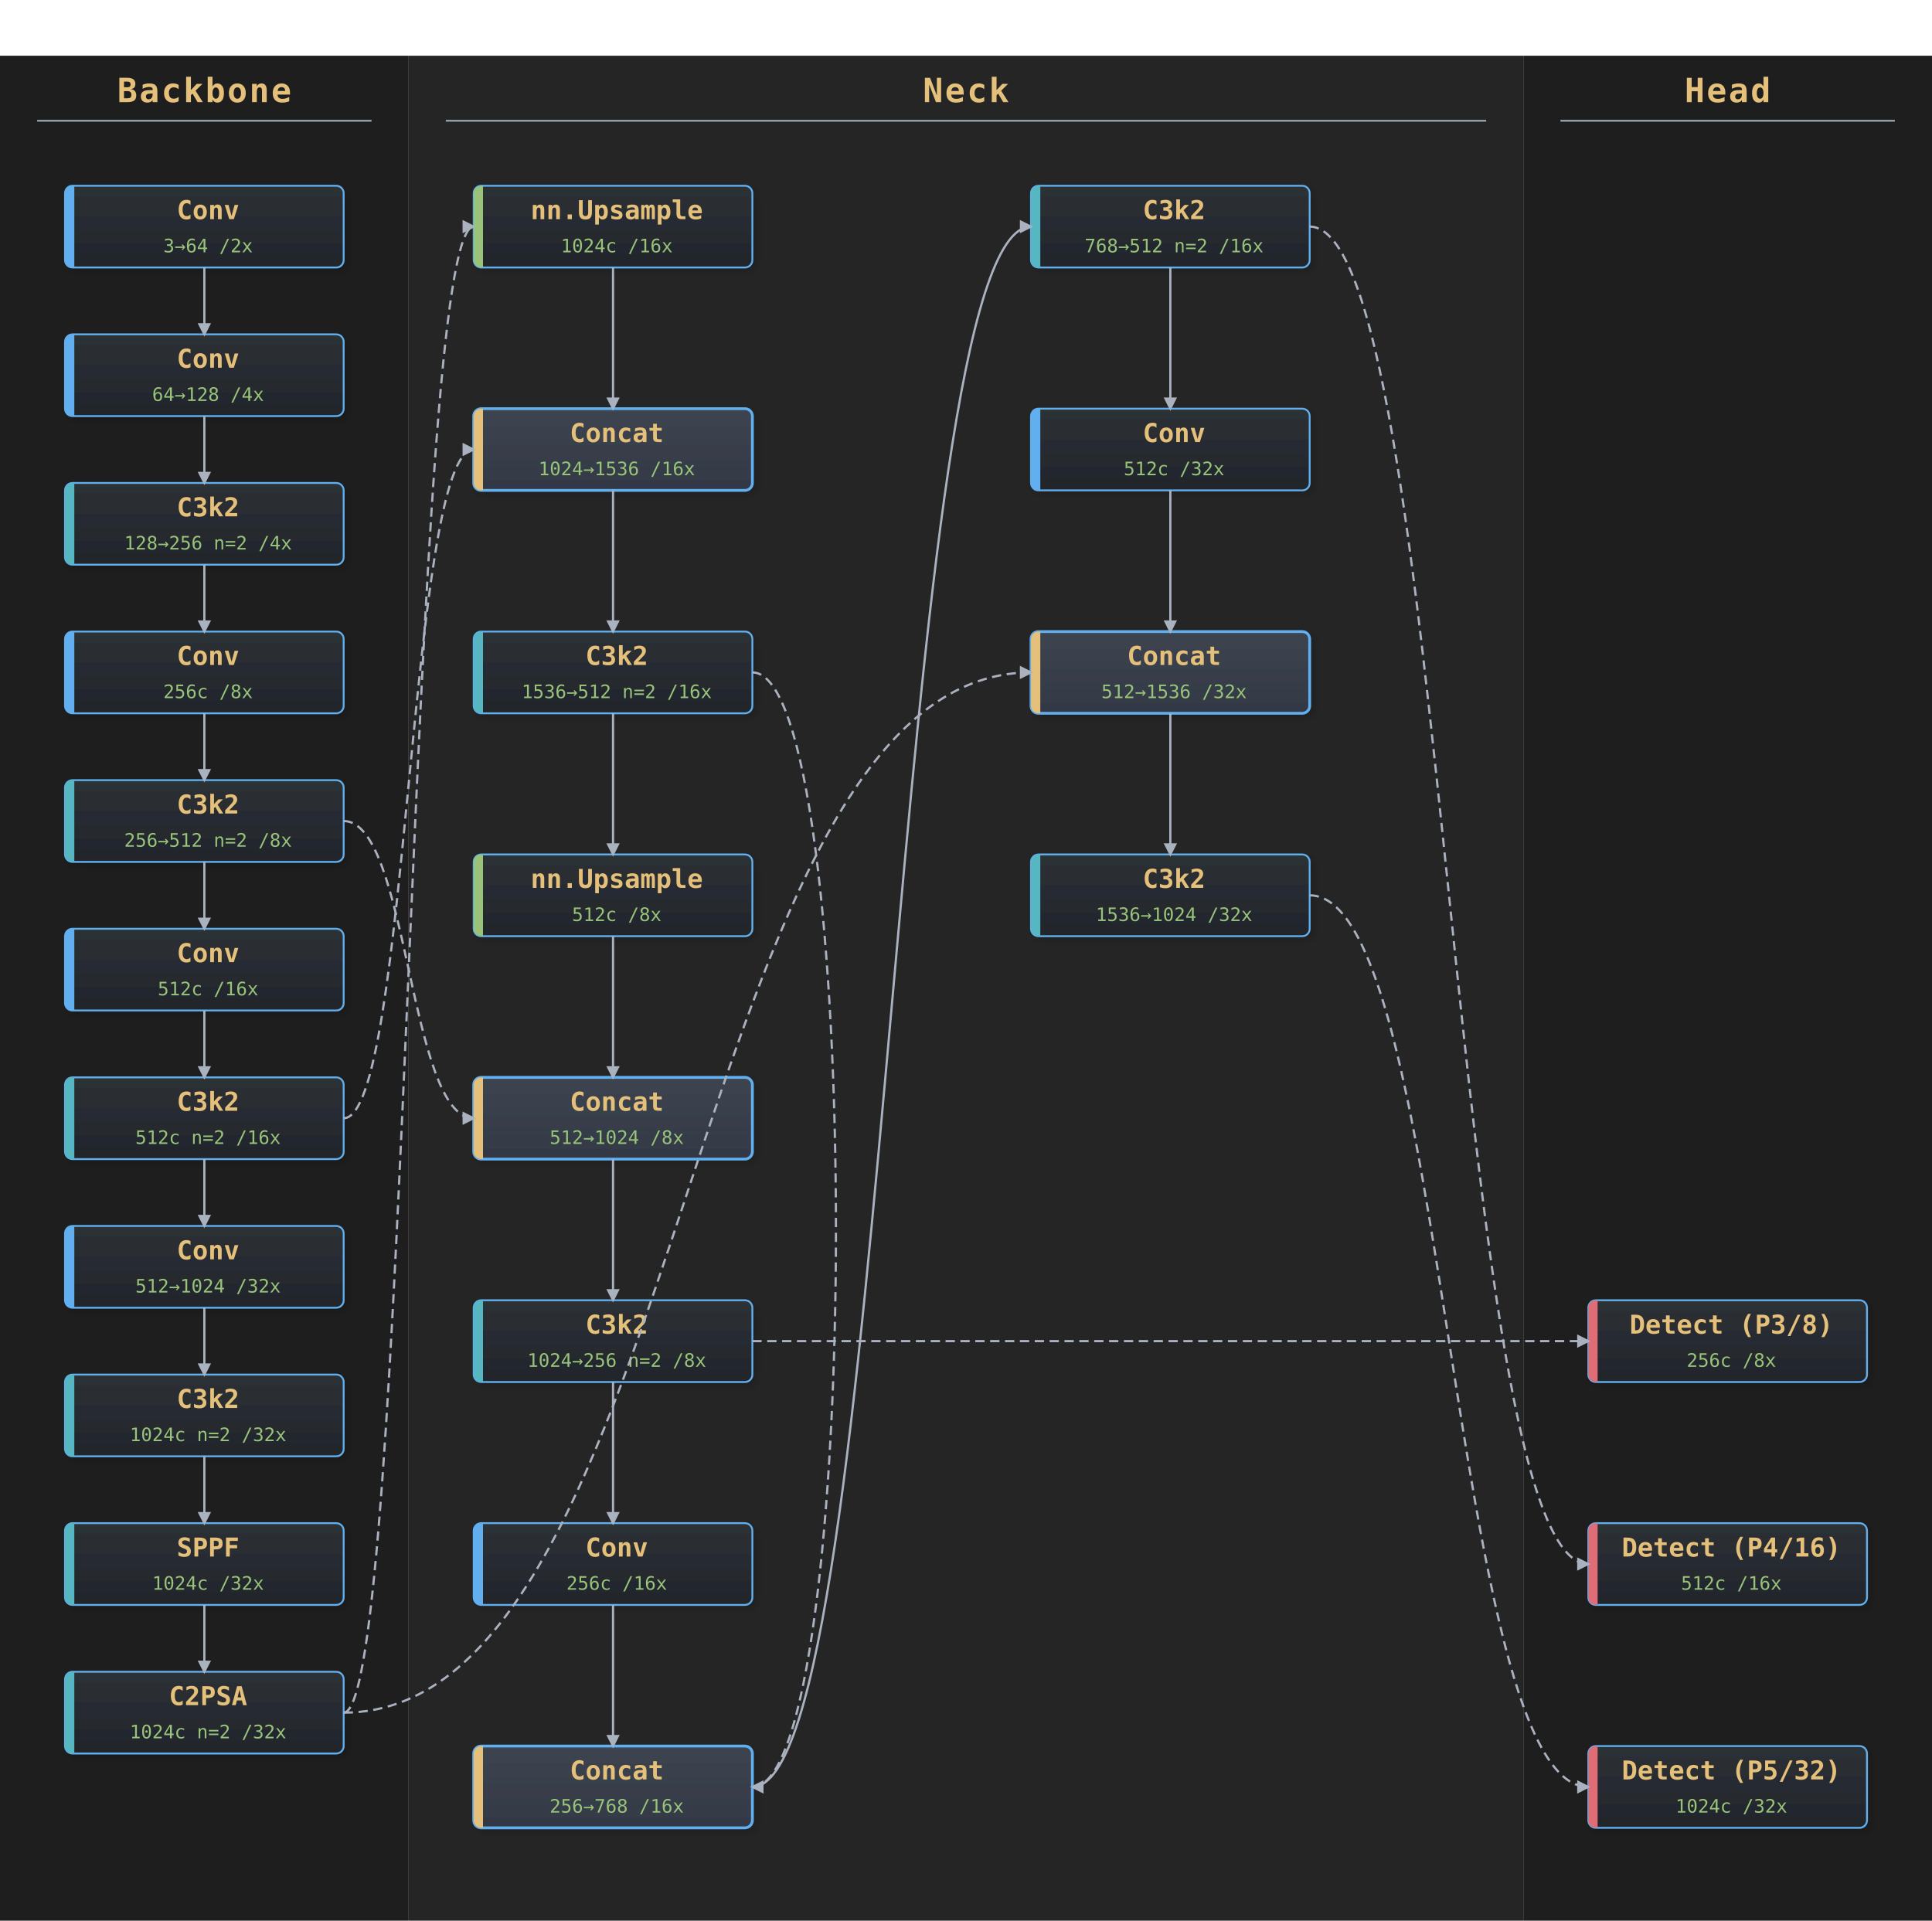
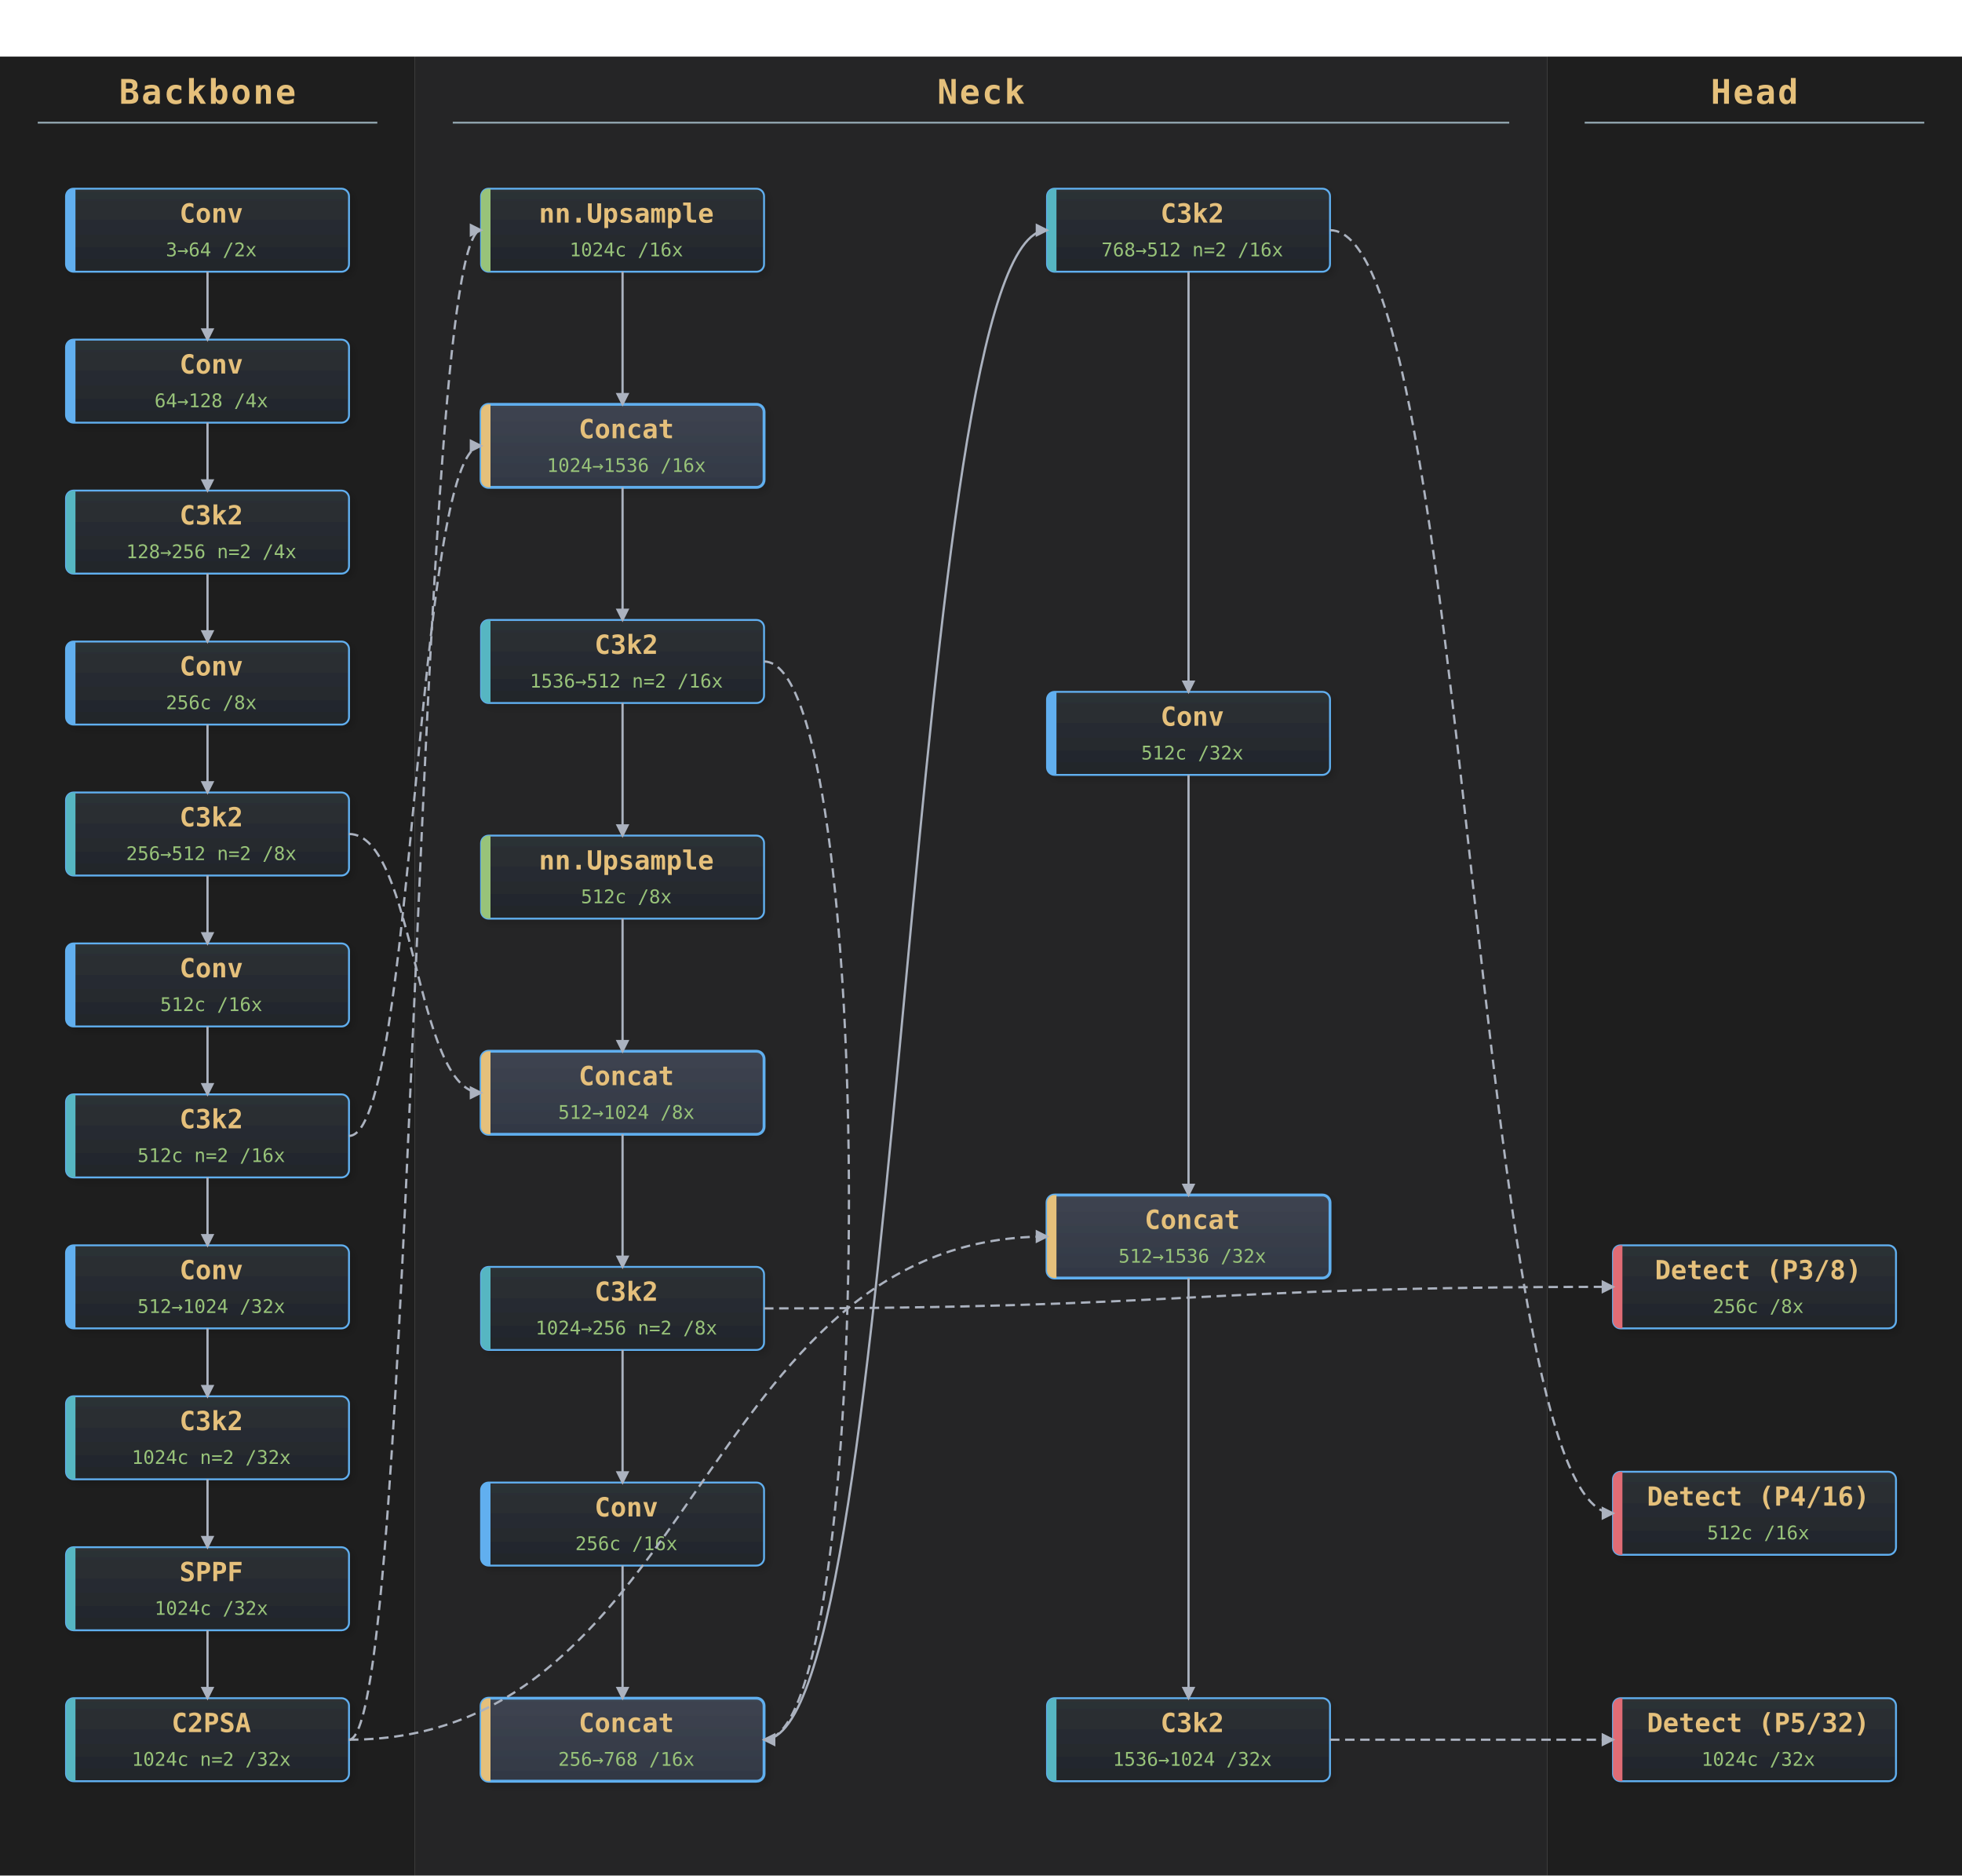
- <svg xmlns="http://www.w3.org/2000/svg" viewBox="0 0 1040 1034">
+ <svg xmlns="http://www.w3.org/2000/svg" viewBox="0 0 1040 994">
  <style>
            text { font-family: "Consolas, monospace"; }
        </style>
  <defs>
    <filter id="shadow" x="-20%" y="-20%" width="150%" height="150%">
      <feGaussianBlur in="SourceAlpha" stdDeviation="2" />
      <feOffset dx="2" dy="2" result="offsetblur" />
      <feComponentTransfer>
        <feFuncA type="linear" slope="0.15" />
      </feComponentTransfer>
      <feMerge>
        <feMergeNode />
        <feMergeNode in="SourceGraphic" />
      </feMerge>
    </filter>
    <marker id="arrow" markerWidth="6" markerHeight="6" refX="5" refY="3" orient="auto" markerUnits="strokeWidth">
      <path d="M0,0 L0,6 L6,3 z" fill="#ABB2BF" />
    </marker>
    <linearGradient id="grad_bb" x1="0%" y1="0%" x2="0%" y2="100%">
      <stop offset="0%" style="stop-color:#2D3135;stop-opacity:1" />
      <stop offset="100%" style="stop-color:#21252B;stop-opacity:1" />
    </linearGradient>
    <linearGradient id="grad_neck" x1="0%" y1="0%" x2="0%" y2="100%">
      <stop offset="0%" style="stop-color:#2D3135;stop-opacity:1" />
      <stop offset="100%" style="stop-color:#21252B;stop-opacity:1" />
    </linearGradient>
    <linearGradient id="grad_head" x1="0%" y1="0%" x2="0%" y2="100%">
      <stop offset="0%" style="stop-color:#2D3135;stop-opacity:1" />
      <stop offset="100%" style="stop-color:#21252B;stop-opacity:1" />
    </linearGradient>
    <linearGradient id="grad_concat" x1="0%" y1="0%" x2="0%" y2="100%">
      <stop offset="0%" style="stop-color:#3E4451;stop-opacity:1" />
      <stop offset="100%" style="stop-color:#323844;stop-opacity:1" />
    </linearGradient>
    <linearGradient id="grad_node" x1="0%" y1="0%" x2="0%" y2="100%">
      <stop offset="0%" style="stop-color:#2D3135;stop-opacity:1" />
      <stop offset="100%" style="stop-color:#21252B;stop-opacity:1" />
    </linearGradient>
  </defs>
-   <rect x="820" y="30" width="220" height="1004" fill="#1E1E1E" />
-   <rect x="220" y="30" width="600" height="1004" fill="#252526" />
-   <rect x="0" y="30" width="220" height="1004" fill="#1E1E1E" />
+   <rect x="820" y="30" width="220" height="964" fill="#1E1E1E" />
+   <rect x="220" y="30" width="600" height="964" fill="#252526" />
+   <rect x="0" y="30" width="220" height="964" fill="#1E1E1E" />
  <rect x="35.0" y="100" width="150" height="44" rx="4" fill="url(#grad_bb)" stroke="#61AFEF" stroke-width="1.0" filter="url(#shadow)" />
  <clipPath id="clip_35_100">
    <rect x="35.0" y="100" width="150" height="44" rx="4" />
  </clipPath>
  <rect x="35.0" y="100" width="5" height="44" fill="#61AFEF" clip-path="url(#clip_35_100)" />
  <text x="112.0" y="114.0" font-weight="bold" font-size="14" fill="#E5C07B" text-anchor="middle" dominant-baseline="middle">Conv</text>
  <text x="112.0" y="133.0" font-size="10" fill="#98C379" text-anchor="middle" dominant-baseline="middle">3→64 /2x</text>
  <rect x="35.0" y="180" width="150" height="44" rx="4" fill="url(#grad_bb)" stroke="#61AFEF" stroke-width="1.0" filter="url(#shadow)" />
  <clipPath id="clip_35_180">
    <rect x="35.0" y="180" width="150" height="44" rx="4" />
  </clipPath>
  <rect x="35.0" y="180" width="5" height="44" fill="#61AFEF" clip-path="url(#clip_35_180)" />
  <text x="112.0" y="194.0" font-weight="bold" font-size="14" fill="#E5C07B" text-anchor="middle" dominant-baseline="middle">Conv</text>
  <text x="112.0" y="213.0" font-size="10" fill="#98C379" text-anchor="middle" dominant-baseline="middle">64→128 /4x</text>
  <rect x="35.0" y="260" width="150" height="44" rx="4" fill="url(#grad_bb)" stroke="#61AFEF" stroke-width="1.0" filter="url(#shadow)" />
  <clipPath id="clip_35_260">
    <rect x="35.0" y="260" width="150" height="44" rx="4" />
  </clipPath>
  <rect x="35.0" y="260" width="5" height="44" fill="#56B6C2" clip-path="url(#clip_35_260)" />
  <text x="112.0" y="274.0" font-weight="bold" font-size="14" fill="#E5C07B" text-anchor="middle" dominant-baseline="middle">C3k2</text>
  <text x="112.0" y="293.0" font-size="10" fill="#98C379" text-anchor="middle" dominant-baseline="middle">128→256 n=2 /4x</text>
  <rect x="35.0" y="340" width="150" height="44" rx="4" fill="url(#grad_bb)" stroke="#61AFEF" stroke-width="1.0" filter="url(#shadow)" />
  <clipPath id="clip_35_340">
    <rect x="35.0" y="340" width="150" height="44" rx="4" />
  </clipPath>
  <rect x="35.0" y="340" width="5" height="44" fill="#61AFEF" clip-path="url(#clip_35_340)" />
  <text x="112.0" y="354.0" font-weight="bold" font-size="14" fill="#E5C07B" text-anchor="middle" dominant-baseline="middle">Conv</text>
  <text x="112.0" y="373.0" font-size="10" fill="#98C379" text-anchor="middle" dominant-baseline="middle">256c /8x</text>
  <rect x="35.0" y="420" width="150" height="44" rx="4" fill="url(#grad_bb)" stroke="#61AFEF" stroke-width="1.0" filter="url(#shadow)" />
  <clipPath id="clip_35_420">
    <rect x="35.0" y="420" width="150" height="44" rx="4" />
  </clipPath>
  <rect x="35.0" y="420" width="5" height="44" fill="#56B6C2" clip-path="url(#clip_35_420)" />
  <text x="112.0" y="434.0" font-weight="bold" font-size="14" fill="#E5C07B" text-anchor="middle" dominant-baseline="middle">C3k2</text>
  <text x="112.0" y="453.0" font-size="10" fill="#98C379" text-anchor="middle" dominant-baseline="middle">256→512 n=2 /8x</text>
  <rect x="35.0" y="500" width="150" height="44" rx="4" fill="url(#grad_bb)" stroke="#61AFEF" stroke-width="1.0" filter="url(#shadow)" />
  <clipPath id="clip_35_500">
    <rect x="35.0" y="500" width="150" height="44" rx="4" />
  </clipPath>
  <rect x="35.0" y="500" width="5" height="44" fill="#61AFEF" clip-path="url(#clip_35_500)" />
  <text x="112.0" y="514.0" font-weight="bold" font-size="14" fill="#E5C07B" text-anchor="middle" dominant-baseline="middle">Conv</text>
  <text x="112.0" y="533.0" font-size="10" fill="#98C379" text-anchor="middle" dominant-baseline="middle">512c /16x</text>
  <rect x="35.0" y="580" width="150" height="44" rx="4" fill="url(#grad_bb)" stroke="#61AFEF" stroke-width="1.0" filter="url(#shadow)" />
  <clipPath id="clip_35_580">
    <rect x="35.0" y="580" width="150" height="44" rx="4" />
  </clipPath>
  <rect x="35.0" y="580" width="5" height="44" fill="#56B6C2" clip-path="url(#clip_35_580)" />
  <text x="112.0" y="594.0" font-weight="bold" font-size="14" fill="#E5C07B" text-anchor="middle" dominant-baseline="middle">C3k2</text>
  <text x="112.0" y="613.0" font-size="10" fill="#98C379" text-anchor="middle" dominant-baseline="middle">512c n=2 /16x</text>
  <rect x="35.0" y="660" width="150" height="44" rx="4" fill="url(#grad_bb)" stroke="#61AFEF" stroke-width="1.0" filter="url(#shadow)" />
  <clipPath id="clip_35_660">
    <rect x="35.0" y="660" width="150" height="44" rx="4" />
  </clipPath>
  <rect x="35.0" y="660" width="5" height="44" fill="#61AFEF" clip-path="url(#clip_35_660)" />
  <text x="112.0" y="674.0" font-weight="bold" font-size="14" fill="#E5C07B" text-anchor="middle" dominant-baseline="middle">Conv</text>
  <text x="112.0" y="693.0" font-size="10" fill="#98C379" text-anchor="middle" dominant-baseline="middle">512→1024 /32x</text>
  <rect x="35.0" y="740" width="150" height="44" rx="4" fill="url(#grad_bb)" stroke="#61AFEF" stroke-width="1.0" filter="url(#shadow)" />
  <clipPath id="clip_35_740">
    <rect x="35.0" y="740" width="150" height="44" rx="4" />
  </clipPath>
  <rect x="35.0" y="740" width="5" height="44" fill="#56B6C2" clip-path="url(#clip_35_740)" />
  <text x="112.0" y="754.0" font-weight="bold" font-size="14" fill="#E5C07B" text-anchor="middle" dominant-baseline="middle">C3k2</text>
  <text x="112.0" y="773.0" font-size="10" fill="#98C379" text-anchor="middle" dominant-baseline="middle">1024c n=2 /32x</text>
  <rect x="35.0" y="820" width="150" height="44" rx="4" fill="url(#grad_bb)" stroke="#61AFEF" stroke-width="1.0" filter="url(#shadow)" />
  <clipPath id="clip_35_820">
    <rect x="35.0" y="820" width="150" height="44" rx="4" />
  </clipPath>
  <rect x="35.0" y="820" width="5" height="44" fill="#56B6C2" clip-path="url(#clip_35_820)" />
  <text x="112.0" y="834.0" font-weight="bold" font-size="14" fill="#E5C07B" text-anchor="middle" dominant-baseline="middle">SPPF</text>
  <text x="112.0" y="853.0" font-size="10" fill="#98C379" text-anchor="middle" dominant-baseline="middle">1024c /32x</text>
  <rect x="35.0" y="900" width="150" height="44" rx="4" fill="url(#grad_bb)" stroke="#61AFEF" stroke-width="1.0" filter="url(#shadow)" />
  <clipPath id="clip_35_900">
    <rect x="35.0" y="900" width="150" height="44" rx="4" />
  </clipPath>
  <rect x="35.0" y="900" width="5" height="44" fill="#56B6C2" clip-path="url(#clip_35_900)" />
  <text x="112.0" y="914.0" font-weight="bold" font-size="14" fill="#E5C07B" text-anchor="middle" dominant-baseline="middle">C2PSA</text>
  <text x="112.0" y="933.0" font-size="10" fill="#98C379" text-anchor="middle" dominant-baseline="middle">1024c n=2 /32x</text>
  <rect x="255.0" y="100" width="150" height="44" rx="4" fill="url(#grad_neck)" stroke="#61AFEF" stroke-width="1.0" filter="url(#shadow)" />
  <clipPath id="clip_255_100">
    <rect x="255.0" y="100" width="150" height="44" rx="4" />
  </clipPath>
  <rect x="255.0" y="100" width="5" height="44" fill="#98C379" clip-path="url(#clip_255_100)" />
  <text x="332.0" y="114.0" font-weight="bold" font-size="14" fill="#E5C07B" text-anchor="middle" dominant-baseline="middle">nn.Upsample</text>
  <text x="332.0" y="133.0" font-size="10" fill="#98C379" text-anchor="middle" dominant-baseline="middle">1024c /16x</text>
-   <rect x="255.0" y="220" width="150" height="44" rx="4" fill="url(#grad_concat)" stroke="#61AFEF" stroke-width="1.5" filter="url(#shadow)" />
-   <clipPath id="clip_255_220">
-     <rect x="255.0" y="220" width="150" height="44" rx="4" />
-   </clipPath>
-   <rect x="255.0" y="220" width="5" height="44" fill="#E5C07B" clip-path="url(#clip_255_220)" />
-   <text x="332.0" y="234.0" font-weight="bold" font-size="14" fill="#E5C07B" text-anchor="middle" dominant-baseline="middle">Concat</text>
-   <text x="332.0" y="253.0" font-size="10" fill="#98C379" text-anchor="middle" dominant-baseline="middle">1024→1536 /16x</text>
-   <rect x="255.0" y="340" width="150" height="44" rx="4" fill="url(#grad_neck)" stroke="#61AFEF" stroke-width="1.0" filter="url(#shadow)" />
-   <clipPath id="clip_255_340">
-     <rect x="255.0" y="340" width="150" height="44" rx="4" />
-   </clipPath>
-   <rect x="255.0" y="340" width="5" height="44" fill="#56B6C2" clip-path="url(#clip_255_340)" />
-   <text x="332.0" y="354.0" font-weight="bold" font-size="14" fill="#E5C07B" text-anchor="middle" dominant-baseline="middle">C3k2</text>
-   <text x="332.0" y="373.0" font-size="10" fill="#98C379" text-anchor="middle" dominant-baseline="middle">1536→512 n=2 /16x</text>
-   <rect x="255.0" y="460" width="150" height="44" rx="4" fill="url(#grad_neck)" stroke="#61AFEF" stroke-width="1.0" filter="url(#shadow)" />
-   <clipPath id="clip_255_460">
-     <rect x="255.0" y="460" width="150" height="44" rx="4" />
-   </clipPath>
-   <rect x="255.0" y="460" width="5" height="44" fill="#98C379" clip-path="url(#clip_255_460)" />
-   <text x="332.0" y="474.0" font-weight="bold" font-size="14" fill="#E5C07B" text-anchor="middle" dominant-baseline="middle">nn.Upsample</text>
-   <text x="332.0" y="493.0" font-size="10" fill="#98C379" text-anchor="middle" dominant-baseline="middle">512c /8x</text>
-   <rect x="255.0" y="580" width="150" height="44" rx="4" fill="url(#grad_concat)" stroke="#61AFEF" stroke-width="1.5" filter="url(#shadow)" />
-   <clipPath id="clip_255_580">
-     <rect x="255.0" y="580" width="150" height="44" rx="4" />
-   </clipPath>
-   <rect x="255.0" y="580" width="5" height="44" fill="#E5C07B" clip-path="url(#clip_255_580)" />
-   <text x="332.0" y="594.0" font-weight="bold" font-size="14" fill="#E5C07B" text-anchor="middle" dominant-baseline="middle">Concat</text>
-   <text x="332.0" y="613.0" font-size="10" fill="#98C379" text-anchor="middle" dominant-baseline="middle">512→1024 /8x</text>
-   <rect x="255.0" y="700" width="150" height="44" rx="4" fill="url(#grad_neck)" stroke="#61AFEF" stroke-width="1.0" filter="url(#shadow)" />
-   <clipPath id="clip_255_700">
-     <rect x="255.0" y="700" width="150" height="44" rx="4" />
-   </clipPath>
-   <rect x="255.0" y="700" width="5" height="44" fill="#56B6C2" clip-path="url(#clip_255_700)" />
-   <text x="332.0" y="714.0" font-weight="bold" font-size="14" fill="#E5C07B" text-anchor="middle" dominant-baseline="middle">C3k2</text>
-   <text x="332.0" y="733.0" font-size="10" fill="#98C379" text-anchor="middle" dominant-baseline="middle">1024→256 n=2 /8x</text>
-   <rect x="255.0" y="820" width="150" height="44" rx="4" fill="url(#grad_neck)" stroke="#61AFEF" stroke-width="1.0" filter="url(#shadow)" />
-   <clipPath id="clip_255_820">
-     <rect x="255.0" y="820" width="150" height="44" rx="4" />
-   </clipPath>
-   <rect x="255.0" y="820" width="5" height="44" fill="#61AFEF" clip-path="url(#clip_255_820)" />
-   <text x="332.0" y="834.0" font-weight="bold" font-size="14" fill="#E5C07B" text-anchor="middle" dominant-baseline="middle">Conv</text>
-   <text x="332.0" y="853.0" font-size="10" fill="#98C379" text-anchor="middle" dominant-baseline="middle">256c /16x</text>
-   <rect x="255.0" y="940" width="150" height="44" rx="4" fill="url(#grad_concat)" stroke="#61AFEF" stroke-width="1.5" filter="url(#shadow)" />
-   <clipPath id="clip_255_940">
-     <rect x="255.0" y="940" width="150" height="44" rx="4" />
-   </clipPath>
-   <rect x="255.0" y="940" width="5" height="44" fill="#E5C07B" clip-path="url(#clip_255_940)" />
-   <text x="332.0" y="954.0" font-weight="bold" font-size="14" fill="#E5C07B" text-anchor="middle" dominant-baseline="middle">Concat</text>
-   <text x="332.0" y="973.0" font-size="10" fill="#98C379" text-anchor="middle" dominant-baseline="middle">256→768 /16x</text>
+   <rect x="255.0" y="214.286" width="150" height="44" rx="4" fill="url(#grad_concat)" stroke="#61AFEF" stroke-width="1.5" filter="url(#shadow)" />
+   <clipPath id="clip_255_214">
+     <rect x="255.0" y="214.286" width="150" height="44" rx="4" />
+   </clipPath>
+   <rect x="255.0" y="214.286" width="5" height="44" fill="#E5C07B" clip-path="url(#clip_255_214)" />
+   <text x="332.0" y="228.286" font-weight="bold" font-size="14" fill="#E5C07B" text-anchor="middle" dominant-baseline="middle">Concat</text>
+   <text x="332.0" y="247.286" font-size="10" fill="#98C379" text-anchor="middle" dominant-baseline="middle">1024→1536 /16x</text>
+   <rect x="255.0" y="328.571" width="150" height="44" rx="4" fill="url(#grad_neck)" stroke="#61AFEF" stroke-width="1.0" filter="url(#shadow)" />
+   <clipPath id="clip_255_328">
+     <rect x="255.0" y="328.571" width="150" height="44" rx="4" />
+   </clipPath>
+   <rect x="255.0" y="328.571" width="5" height="44" fill="#56B6C2" clip-path="url(#clip_255_328)" />
+   <text x="332.0" y="342.571" font-weight="bold" font-size="14" fill="#E5C07B" text-anchor="middle" dominant-baseline="middle">C3k2</text>
+   <text x="332.0" y="361.571" font-size="10" fill="#98C379" text-anchor="middle" dominant-baseline="middle">1536→512 n=2 /16x</text>
+   <rect x="255.0" y="442.857" width="150" height="44" rx="4" fill="url(#grad_neck)" stroke="#61AFEF" stroke-width="1.0" filter="url(#shadow)" />
+   <clipPath id="clip_255_442">
+     <rect x="255.0" y="442.857" width="150" height="44" rx="4" />
+   </clipPath>
+   <rect x="255.0" y="442.857" width="5" height="44" fill="#98C379" clip-path="url(#clip_255_442)" />
+   <text x="332.0" y="456.857" font-weight="bold" font-size="14" fill="#E5C07B" text-anchor="middle" dominant-baseline="middle">nn.Upsample</text>
+   <text x="332.0" y="475.857" font-size="10" fill="#98C379" text-anchor="middle" dominant-baseline="middle">512c /8x</text>
+   <rect x="255.0" y="557.143" width="150" height="44" rx="4" fill="url(#grad_concat)" stroke="#61AFEF" stroke-width="1.5" filter="url(#shadow)" />
+   <clipPath id="clip_255_557">
+     <rect x="255.0" y="557.143" width="150" height="44" rx="4" />
+   </clipPath>
+   <rect x="255.0" y="557.143" width="5" height="44" fill="#E5C07B" clip-path="url(#clip_255_557)" />
+   <text x="332.0" y="571.143" font-weight="bold" font-size="14" fill="#E5C07B" text-anchor="middle" dominant-baseline="middle">Concat</text>
+   <text x="332.0" y="590.143" font-size="10" fill="#98C379" text-anchor="middle" dominant-baseline="middle">512→1024 /8x</text>
+   <rect x="255.0" y="671.429" width="150" height="44" rx="4" fill="url(#grad_neck)" stroke="#61AFEF" stroke-width="1.0" filter="url(#shadow)" />
+   <clipPath id="clip_255_671">
+     <rect x="255.0" y="671.429" width="150" height="44" rx="4" />
+   </clipPath>
+   <rect x="255.0" y="671.429" width="5" height="44" fill="#56B6C2" clip-path="url(#clip_255_671)" />
+   <text x="332.0" y="685.429" font-weight="bold" font-size="14" fill="#E5C07B" text-anchor="middle" dominant-baseline="middle">C3k2</text>
+   <text x="332.0" y="704.429" font-size="10" fill="#98C379" text-anchor="middle" dominant-baseline="middle">1024→256 n=2 /8x</text>
+   <rect x="255.0" y="785.714" width="150" height="44" rx="4" fill="url(#grad_neck)" stroke="#61AFEF" stroke-width="1.0" filter="url(#shadow)" />
+   <clipPath id="clip_255_785">
+     <rect x="255.0" y="785.714" width="150" height="44" rx="4" />
+   </clipPath>
+   <rect x="255.0" y="785.714" width="5" height="44" fill="#61AFEF" clip-path="url(#clip_255_785)" />
+   <text x="332.0" y="799.714" font-weight="bold" font-size="14" fill="#E5C07B" text-anchor="middle" dominant-baseline="middle">Conv</text>
+   <text x="332.0" y="818.714" font-size="10" fill="#98C379" text-anchor="middle" dominant-baseline="middle">256c /16x</text>
+   <rect x="255.0" y="900" width="150" height="44" rx="4" fill="url(#grad_concat)" stroke="#61AFEF" stroke-width="1.5" filter="url(#shadow)" />
+   <clipPath id="clip_255_900">
+     <rect x="255.0" y="900" width="150" height="44" rx="4" />
+   </clipPath>
+   <rect x="255.0" y="900" width="5" height="44" fill="#E5C07B" clip-path="url(#clip_255_900)" />
+   <text x="332.0" y="914" font-weight="bold" font-size="14" fill="#E5C07B" text-anchor="middle" dominant-baseline="middle">Concat</text>
+   <text x="332.0" y="933" font-size="10" fill="#98C379" text-anchor="middle" dominant-baseline="middle">256→768 /16x</text>
  <rect x="555.0" y="100" width="150" height="44" rx="4" fill="url(#grad_neck)" stroke="#61AFEF" stroke-width="1.0" filter="url(#shadow)" />
  <clipPath id="clip_555_100">
    <rect x="555.0" y="100" width="150" height="44" rx="4" />
  </clipPath>
  <rect x="555.0" y="100" width="5" height="44" fill="#56B6C2" clip-path="url(#clip_555_100)" />
  <text x="632.0" y="114.0" font-weight="bold" font-size="14" fill="#E5C07B" text-anchor="middle" dominant-baseline="middle">C3k2</text>
  <text x="632.0" y="133.0" font-size="10" fill="#98C379" text-anchor="middle" dominant-baseline="middle">768→512 n=2 /16x</text>
-   <rect x="555.0" y="220" width="150" height="44" rx="4" fill="url(#grad_neck)" stroke="#61AFEF" stroke-width="1.0" filter="url(#shadow)" />
-   <clipPath id="clip_555_220">
-     <rect x="555.0" y="220" width="150" height="44" rx="4" />
-   </clipPath>
-   <rect x="555.0" y="220" width="5" height="44" fill="#61AFEF" clip-path="url(#clip_555_220)" />
-   <text x="632.0" y="234.0" font-weight="bold" font-size="14" fill="#E5C07B" text-anchor="middle" dominant-baseline="middle">Conv</text>
-   <text x="632.0" y="253.0" font-size="10" fill="#98C379" text-anchor="middle" dominant-baseline="middle">512c /32x</text>
-   <rect x="555.0" y="340" width="150" height="44" rx="4" fill="url(#grad_concat)" stroke="#61AFEF" stroke-width="1.5" filter="url(#shadow)" />
-   <clipPath id="clip_555_340">
-     <rect x="555.0" y="340" width="150" height="44" rx="4" />
-   </clipPath>
-   <rect x="555.0" y="340" width="5" height="44" fill="#E5C07B" clip-path="url(#clip_555_340)" />
-   <text x="632.0" y="354.0" font-weight="bold" font-size="14" fill="#E5C07B" text-anchor="middle" dominant-baseline="middle">Concat</text>
-   <text x="632.0" y="373.0" font-size="10" fill="#98C379" text-anchor="middle" dominant-baseline="middle">512→1536 /32x</text>
-   <rect x="555.0" y="460" width="150" height="44" rx="4" fill="url(#grad_neck)" stroke="#61AFEF" stroke-width="1.0" filter="url(#shadow)" />
-   <clipPath id="clip_555_460">
-     <rect x="555.0" y="460" width="150" height="44" rx="4" />
-   </clipPath>
-   <rect x="555.0" y="460" width="5" height="44" fill="#56B6C2" clip-path="url(#clip_555_460)" />
-   <text x="632.0" y="474.0" font-weight="bold" font-size="14" fill="#E5C07B" text-anchor="middle" dominant-baseline="middle">C3k2</text>
-   <text x="632.0" y="493.0" font-size="10" fill="#98C379" text-anchor="middle" dominant-baseline="middle">1536→1024 /32x</text>
-   <rect x="855.0" y="700" width="150" height="44" rx="4" fill="url(#grad_head)" stroke="#61AFEF" stroke-width="1.0" filter="url(#shadow)" />
-   <clipPath id="clip_855_700">
-     <rect x="855.0" y="700" width="150" height="44" rx="4" />
-   </clipPath>
-   <rect x="855.0" y="700" width="5" height="44" fill="#E06C75" clip-path="url(#clip_855_700)" />
-   <text x="932.0" y="714.0" font-weight="bold" font-size="14" fill="#E5C07B" text-anchor="middle" dominant-baseline="middle">Detect (P3/8)</text>
-   <text x="932.0" y="733.0" font-size="10" fill="#98C379" text-anchor="middle" dominant-baseline="middle">256c /8x</text>
-   <rect x="855.0" y="820" width="150" height="44" rx="4" fill="url(#grad_head)" stroke="#61AFEF" stroke-width="1.0" filter="url(#shadow)" />
-   <clipPath id="clip_855_820">
-     <rect x="855.0" y="820" width="150" height="44" rx="4" />
-   </clipPath>
-   <rect x="855.0" y="820" width="5" height="44" fill="#E06C75" clip-path="url(#clip_855_820)" />
-   <text x="932.0" y="834.0" font-weight="bold" font-size="14" fill="#E5C07B" text-anchor="middle" dominant-baseline="middle">Detect (P4/16)</text>
-   <text x="932.0" y="853.0" font-size="10" fill="#98C379" text-anchor="middle" dominant-baseline="middle">512c /16x</text>
-   <rect x="855.0" y="940" width="150" height="44" rx="4" fill="url(#grad_head)" stroke="#61AFEF" stroke-width="1.0" filter="url(#shadow)" />
-   <clipPath id="clip_855_940">
-     <rect x="855.0" y="940" width="150" height="44" rx="4" />
-   </clipPath>
-   <rect x="855.0" y="940" width="5" height="44" fill="#E06C75" clip-path="url(#clip_855_940)" />
-   <text x="932.0" y="954.0" font-weight="bold" font-size="14" fill="#E5C07B" text-anchor="middle" dominant-baseline="middle">Detect (P5/32)</text>
-   <text x="932.0" y="973.0" font-size="10" fill="#98C379" text-anchor="middle" dominant-baseline="middle">1024c /32x</text>
+   <rect x="555.0" y="366.667" width="150" height="44" rx="4" fill="url(#grad_neck)" stroke="#61AFEF" stroke-width="1.0" filter="url(#shadow)" />
+   <clipPath id="clip_555_366">
+     <rect x="555.0" y="366.667" width="150" height="44" rx="4" />
+   </clipPath>
+   <rect x="555.0" y="366.667" width="5" height="44" fill="#61AFEF" clip-path="url(#clip_555_366)" />
+   <text x="632.0" y="380.667" font-weight="bold" font-size="14" fill="#E5C07B" text-anchor="middle" dominant-baseline="middle">Conv</text>
+   <text x="632.0" y="399.667" font-size="10" fill="#98C379" text-anchor="middle" dominant-baseline="middle">512c /32x</text>
+   <rect x="555.0" y="633.333" width="150" height="44" rx="4" fill="url(#grad_concat)" stroke="#61AFEF" stroke-width="1.5" filter="url(#shadow)" />
+   <clipPath id="clip_555_633">
+     <rect x="555.0" y="633.333" width="150" height="44" rx="4" />
+   </clipPath>
+   <rect x="555.0" y="633.333" width="5" height="44" fill="#E5C07B" clip-path="url(#clip_555_633)" />
+   <text x="632.0" y="647.333" font-weight="bold" font-size="14" fill="#E5C07B" text-anchor="middle" dominant-baseline="middle">Concat</text>
+   <text x="632.0" y="666.333" font-size="10" fill="#98C379" text-anchor="middle" dominant-baseline="middle">512→1536 /32x</text>
+   <rect x="555.0" y="900.0" width="150" height="44" rx="4" fill="url(#grad_neck)" stroke="#61AFEF" stroke-width="1.0" filter="url(#shadow)" />
+   <clipPath id="clip_555_900">
+     <rect x="555.0" y="900.0" width="150" height="44" rx="4" />
+   </clipPath>
+   <rect x="555.0" y="900.0" width="5" height="44" fill="#56B6C2" clip-path="url(#clip_555_900)" />
+   <text x="632.0" y="914.0" font-weight="bold" font-size="14" fill="#E5C07B" text-anchor="middle" dominant-baseline="middle">C3k2</text>
+   <text x="632.0" y="933.0" font-size="10" fill="#98C379" text-anchor="middle" dominant-baseline="middle">1536→1024 /32x</text>
+   <rect x="855.0" y="660" width="150" height="44" rx="4" fill="url(#grad_head)" stroke="#61AFEF" stroke-width="1.0" filter="url(#shadow)" />
+   <clipPath id="clip_855_660">
+     <rect x="855.0" y="660" width="150" height="44" rx="4" />
+   </clipPath>
+   <rect x="855.0" y="660" width="5" height="44" fill="#E06C75" clip-path="url(#clip_855_660)" />
+   <text x="932.0" y="674" font-weight="bold" font-size="14" fill="#E5C07B" text-anchor="middle" dominant-baseline="middle">Detect (P3/8)</text>
+   <text x="932.0" y="693" font-size="10" fill="#98C379" text-anchor="middle" dominant-baseline="middle">256c /8x</text>
+   <rect x="855.0" y="780" width="150" height="44" rx="4" fill="url(#grad_head)" stroke="#61AFEF" stroke-width="1.0" filter="url(#shadow)" />
+   <clipPath id="clip_855_780">
+     <rect x="855.0" y="780" width="150" height="44" rx="4" />
+   </clipPath>
+   <rect x="855.0" y="780" width="5" height="44" fill="#E06C75" clip-path="url(#clip_855_780)" />
+   <text x="932.0" y="794" font-weight="bold" font-size="14" fill="#E5C07B" text-anchor="middle" dominant-baseline="middle">Detect (P4/16)</text>
+   <text x="932.0" y="813" font-size="10" fill="#98C379" text-anchor="middle" dominant-baseline="middle">512c /16x</text>
+   <rect x="855.0" y="900" width="150" height="44" rx="4" fill="url(#grad_head)" stroke="#61AFEF" stroke-width="1.0" filter="url(#shadow)" />
+   <clipPath id="clip_855_900">
+     <rect x="855.0" y="900" width="150" height="44" rx="4" />
+   </clipPath>
+   <rect x="855.0" y="900" width="5" height="44" fill="#E06C75" clip-path="url(#clip_855_900)" />
+   <text x="932.0" y="914" font-weight="bold" font-size="14" fill="#E5C07B" text-anchor="middle" dominant-baseline="middle">Detect (P5/32)</text>
+   <text x="932.0" y="933" font-size="10" fill="#98C379" text-anchor="middle" dominant-baseline="middle">1024c /32x</text>
  <path d="M 110.0 144 L 110.0 180" stroke="#ABB2BF" stroke-width="1.2" fill="none" marker-end="url(#arrow)" />
  <path d="M 110.0 224 L 110.0 260" stroke="#ABB2BF" stroke-width="1.2" fill="none" marker-end="url(#arrow)" />
  <path d="M 110.0 304 L 110.0 340" stroke="#ABB2BF" stroke-width="1.2" fill="none" marker-end="url(#arrow)" />
  <path d="M 110.0 384 L 110.0 420" stroke="#ABB2BF" stroke-width="1.2" fill="none" marker-end="url(#arrow)" />
  <path d="M 110.0 464 L 110.0 500" stroke="#ABB2BF" stroke-width="1.2" fill="none" marker-end="url(#arrow)" />
  <path d="M 110.0 544 L 110.0 580" stroke="#ABB2BF" stroke-width="1.2" fill="none" marker-end="url(#arrow)" />
  <path d="M 110.0 624 L 110.0 660" stroke="#ABB2BF" stroke-width="1.2" fill="none" marker-end="url(#arrow)" />
  <path d="M 110.0 704 L 110.0 740" stroke="#ABB2BF" stroke-width="1.2" fill="none" marker-end="url(#arrow)" />
  <path d="M 110.0 784 L 110.0 820" stroke="#ABB2BF" stroke-width="1.2" fill="none" marker-end="url(#arrow)" />
  <path d="M 110.0 864 L 110.0 900" stroke="#ABB2BF" stroke-width="1.2" fill="none" marker-end="url(#arrow)" />
  <path d="M 185.0 922.0 C 220.0 922.0, 220.0 122.0, 255.0 122.0" stroke="#ABB2BF" stroke-width="1.2" fill="none" stroke-dasharray="5,3" marker-end="url(#arrow)" />
-   <path d="M 330.0 144 L 330.0 220" stroke="#ABB2BF" stroke-width="1.2" fill="none" marker-end="url(#arrow)" />
-   <path d="M 185.0 602.0 C 220.0 602.0, 220.0 242.0, 255.0 242.0" stroke="#ABB2BF" stroke-width="1.2" fill="none" stroke-dasharray="5,3" marker-end="url(#arrow)" />
-   <path d="M 330.0 264 L 330.0 340" stroke="#ABB2BF" stroke-width="1.2" fill="none" marker-end="url(#arrow)" />
-   <path d="M 330.0 384 L 330.0 460" stroke="#ABB2BF" stroke-width="1.2" fill="none" marker-end="url(#arrow)" />
-   <path d="M 330.0 504 L 330.0 580" stroke="#ABB2BF" stroke-width="1.2" fill="none" marker-end="url(#arrow)" />
-   <path d="M 185.0 442.0 C 220.0 442.0, 220.0 602.0, 255.0 602.0" stroke="#ABB2BF" stroke-width="1.2" fill="none" stroke-dasharray="5,3" marker-end="url(#arrow)" />
-   <path d="M 330.0 624 L 330.0 700" stroke="#ABB2BF" stroke-width="1.2" fill="none" marker-end="url(#arrow)" />
-   <path d="M 330.0 744 L 330.0 820" stroke="#ABB2BF" stroke-width="1.2" fill="none" marker-end="url(#arrow)" />
-   <path d="M 330.0 864 L 330.0 940" stroke="#ABB2BF" stroke-width="1.2" fill="none" marker-end="url(#arrow)" />
-   <path d="M 405.0 362.0 C 465.0 362.0, 465.0 962.0, 405.0 962.0" stroke="#ABB2BF" stroke-width="1.2" fill="none" stroke-dasharray="5,3" marker-end="url(#arrow)" />
-   <path d="M 405.0 962.0 C 480.0 962.0, 480.0 122.0, 555.0 122.0" stroke="#ABB2BF" stroke-width="1.2" fill="none" marker-end="url(#arrow)" />
-   <path d="M 630.0 144 L 630.0 220" stroke="#ABB2BF" stroke-width="1.2" fill="none" marker-end="url(#arrow)" />
-   <path d="M 630.0 264 L 630.0 340" stroke="#ABB2BF" stroke-width="1.2" fill="none" marker-end="url(#arrow)" />
-   <path d="M 185.0 922.0 C 370.0 922.0, 370.0 362.0, 555.0 362.0" stroke="#ABB2BF" stroke-width="1.2" fill="none" stroke-dasharray="5,3" marker-end="url(#arrow)" />
-   <path d="M 630.0 384 L 630.0 460" stroke="#ABB2BF" stroke-width="1.2" fill="none" marker-end="url(#arrow)" />
-   <path d="M 405.0 722.0 C 630.0 722.0, 630.0 722.0, 855.0 722.0" stroke="#ABB2BF" stroke-width="1.2" fill="none" stroke-dasharray="5,3" marker-end="url(#arrow)" />
-   <path d="M 705.0 122.0 C 780.0 122.0, 780.0 842.0, 855.0 842.0" stroke="#ABB2BF" stroke-width="1.2" fill="none" stroke-dasharray="5,3" marker-end="url(#arrow)" />
-   <path d="M 705.0 482.0 C 780.0 482.0, 780.0 962.0, 855.0 962.0" stroke="#ABB2BF" stroke-width="1.2" fill="none" stroke-dasharray="5,3" marker-end="url(#arrow)" />
+   <path d="M 330.0 144 L 330.0 214.286" stroke="#ABB2BF" stroke-width="1.2" fill="none" marker-end="url(#arrow)" />
+   <path d="M 185.0 602.0 C 220.0 602.0, 220.0 236.286, 255.0 236.286" stroke="#ABB2BF" stroke-width="1.2" fill="none" stroke-dasharray="5,3" marker-end="url(#arrow)" />
+   <path d="M 330.0 258.286 L 330.0 328.571" stroke="#ABB2BF" stroke-width="1.2" fill="none" marker-end="url(#arrow)" />
+   <path d="M 330.0 372.571 L 330.0 442.857" stroke="#ABB2BF" stroke-width="1.2" fill="none" marker-end="url(#arrow)" />
+   <path d="M 330.0 486.857 L 330.0 557.143" stroke="#ABB2BF" stroke-width="1.2" fill="none" marker-end="url(#arrow)" />
+   <path d="M 185.0 442.0 C 220.0 442.0, 220.0 579.143, 255.0 579.143" stroke="#ABB2BF" stroke-width="1.2" fill="none" stroke-dasharray="5,3" marker-end="url(#arrow)" />
+   <path d="M 330.0 601.143 L 330.0 671.429" stroke="#ABB2BF" stroke-width="1.2" fill="none" marker-end="url(#arrow)" />
+   <path d="M 330.0 715.429 L 330.0 785.714" stroke="#ABB2BF" stroke-width="1.2" fill="none" marker-end="url(#arrow)" />
+   <path d="M 330.0 829.714 L 330.0 900" stroke="#ABB2BF" stroke-width="1.2" fill="none" marker-end="url(#arrow)" />
+   <path d="M 405.0 350.571 C 465.0 350.571, 465.0 922, 405.0 922" stroke="#ABB2BF" stroke-width="1.2" fill="none" stroke-dasharray="5,3" marker-end="url(#arrow)" />
+   <path d="M 405.0 922 C 480.0 922, 480.0 122.0, 555.0 122.0" stroke="#ABB2BF" stroke-width="1.2" fill="none" marker-end="url(#arrow)" />
+   <path d="M 630.0 144 L 630.0 366.667" stroke="#ABB2BF" stroke-width="1.2" fill="none" marker-end="url(#arrow)" />
+   <path d="M 630.0 410.667 L 630.0 633.333" stroke="#ABB2BF" stroke-width="1.2" fill="none" marker-end="url(#arrow)" />
+   <path d="M 185.0 922.0 C 370.0 922.0, 370.0 655.333, 555.0 655.333" stroke="#ABB2BF" stroke-width="1.2" fill="none" stroke-dasharray="5,3" marker-end="url(#arrow)" />
+   <path d="M 630.0 677.333 L 630.0 900.0" stroke="#ABB2BF" stroke-width="1.2" fill="none" marker-end="url(#arrow)" />
+   <path d="M 405.0 693.429 C 630.0 693.429, 630.0 682, 855.0 682" stroke="#ABB2BF" stroke-width="1.2" fill="none" stroke-dasharray="5,3" marker-end="url(#arrow)" />
+   <path d="M 705.0 122.0 C 780.0 122.0, 780.0 802, 855.0 802" stroke="#ABB2BF" stroke-width="1.2" fill="none" stroke-dasharray="5,3" marker-end="url(#arrow)" />
+   <path d="M 705.0 922.0 C 780.0 922.0, 780.0 922, 855.0 922" stroke="#ABB2BF" stroke-width="1.2" fill="none" stroke-dasharray="5,3" marker-end="url(#arrow)" />
  <text x="110.0" y="55" font-weight="bold" font-size="18" fill="#E5C07B" text-anchor="middle" letter-spacing="1">Backbone</text>
  <line x1="20" y1="65" x2="200" y2="65" stroke="#90A4AE" stroke-width="1" />
  <text x="520.0" y="55" font-weight="bold" font-size="18" fill="#E5C07B" text-anchor="middle" letter-spacing="1">Neck</text>
  <line x1="240" y1="65" x2="800" y2="65" stroke="#90A4AE" stroke-width="1" />
  <text x="930.0" y="55" font-weight="bold" font-size="18" fill="#E5C07B" text-anchor="middle" letter-spacing="1">Head</text>
  <line x1="840" y1="65" x2="1020" y2="65" stroke="#90A4AE" stroke-width="1" />
</svg>
